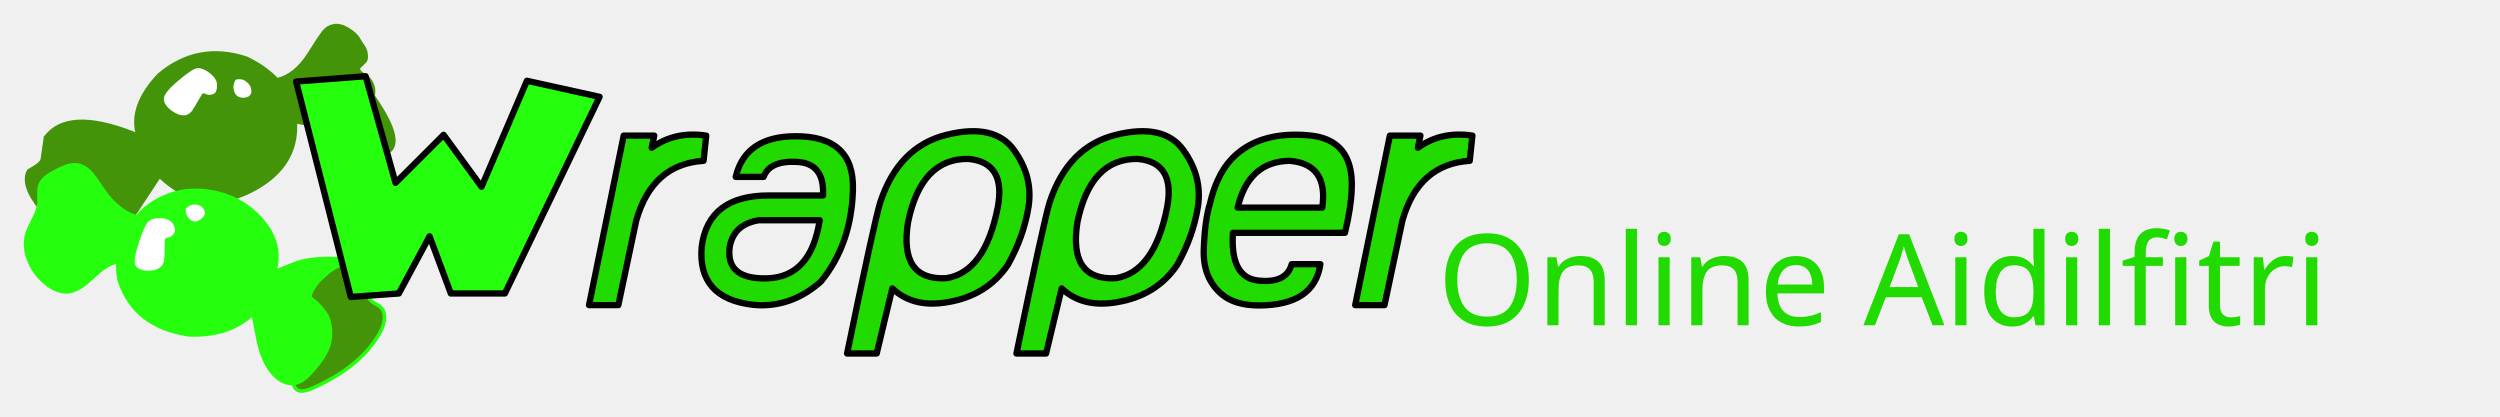
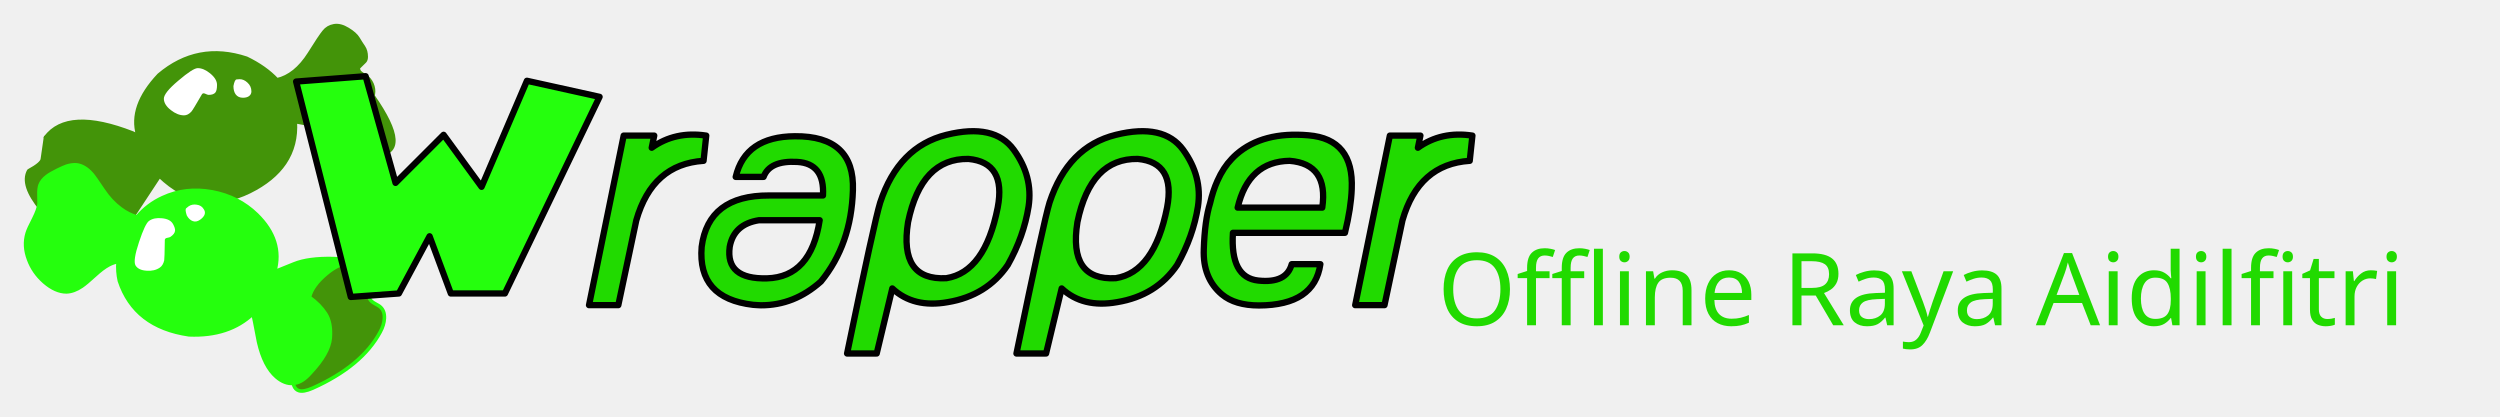
<svg xmlns="http://www.w3.org/2000/svg" width="1050.802" height="175.127" viewBox="0 0 1050.802 175.127" version="1.1" id="svg1906">
  <defs id="defs1910" />
  <g stroke="#439409" stroke-linecap="round" stroke-linejoin="round" stroke-width="1.5" id="g1888">
    <path fill="#439409" d="m 19.121,57.784 -1.3,9 q -0.1,1.95 -5.75,5 -3.3,5.95 5.35,16.4 l 22.45,-10.95 q 2.8,-4.8 2.35,-9.15 l -5.6,2.45 5.6,-2.45 q -0.15,-1.45 -0.65,-2.85 -10.15,-18.65 -22.45,-7.45 z" id="path1882" style="fill:#439409;fill-opacity:1" />
    <path fill="#25ff0d" d="m 116.421,33.534 c -3.267,-3.5 -7.533,-6.517 -12.8,-9.05 -13.667,-4.533 -25.95,-2.183 -36.85,7.05 -8.267,8.767 -11.217,17.183 -8.85,25.25 1.767,0.5 4.25,0.75 7.45,0.75 -3.2,0 -5.683,-0.25 -7.45,-0.75 -0.867,-0.233 -1.567,-0.517 -2.1,-0.85 -18.267,-7.133 -30.5,-6.517 -36.7,1.85 8.2,-7.467 15.683,-4.983 22.45,7.45 0.333,0.933 0.55,1.883 0.65,2.85 0.3,2.9 -0.483,5.95 -2.35,9.15 l 13.05,18.15 14.1,-21.4 3.7,-5.65 -3.7,5.65 c 11.567,11.1 24.183,13.3 37.85,6.6 6.673,-3.296 11.618,-7.331 14.833,-12.104 3.353,-4.978 4.825,-10.76 4.417,-17.346 -0.533,-6.8 -3.1,-12.667 -7.7,-17.6 m -33.3,-4.9 c 1.667,0 3.417,0.75 5.25,2.25 1.9,1.567 2.85,3.167 2.85,4.8 0,1.5 -0.217,2.55 -0.65,3.15 -0.533,0.7 -1.5,1.05 -2.9,1.05 -0.267,0 -0.75,-0.167 -1.45,-0.5 -0.7,-0.367 -1.217,-0.167 -1.55,0.6 -2.4,4.167 -3.817,6.483 -4.25,6.95 -0.967,1.033 -1.983,1.55 -3.05,1.55 -1.833,0 -3.683,-0.733 -5.55,-2.2 -1.9,-1.467 -2.883,-3.033 -2.95,-4.7 -0.067,-1.667 1.967,-4.233 6.1,-7.7 4.1,-3.5 6.817,-5.25 8.15,-5.25 m 15.95,11.05 c -0.633,-0.867 -0.95,-2.033 -0.95,-3.5 0.333,-1.8 0.767,-2.733 1.3,-2.8 0.533,-0.067 0.967,-0.1 1.3,-0.1 1.167,0 2.25,0.467 3.25,1.4 1.133,1 1.7,2.25 1.7,3.75 0,0.833 -0.35,1.5 -1.05,2 -0.633,0.433 -1.467,0.65 -2.5,0.65 -1.333,0 -2.35,-0.467 -3.05,-1.4 m 57.65,0.55 c -0.267,0.8 -0.783,2.1 -1.55,3.9 -0.8,1.8 -1.05,3.317 -0.75,4.55 0.333,1.3 1.567,2.733 3.7,4.3 2.2,1.633 3.517,3.033 3.95,4.2 0.3,0.9 0.317,1.867 0.05,2.9 -0.233,0.967 -0.667,1.867 -1.3,2.7 -0.733,0.867 -1.7,1.65 -2.9,2.35 0.133,-0.033 0.267,-0.05 0.4,-0.05 10.133,-0.533 9.6,-8.817 -1.6,-24.85 m -3.9,-20.45 c -0.767,-1.1 -1.533,-2.3 -2.3,-3.6 -0.767,-1.3 -2.2,-2.583 -4.3,-3.85 -2.1,-1.3 -4.033,-1.8 -5.8,-1.5 -1.767,0.3 -3.183,1.133 -4.25,2.5 -1.1,1.333 -3.167,4.433 -6.2,9.3 -1.9,3 -4,5.433 -6.3,7.3 -2.333,1.867 -4.75,3.067 -7.25,3.6 4.6,4.933 7.167,10.8 7.7,17.6 4.8,0.8 8.2,1.7 10.2,2.7 2,0.967 3.867,2.633 5.6,5 1.733,2.367 3.067,3.767 4,4.2 0.933,0.433 2.567,1.2 4.9,2.3 2.3,1.067 4.233,1.383 5.8,0.95 1.567,-0.467 2.667,-0.85 3.3,-1.15 1.2,-0.7 2.167,-1.483 2.9,-2.35 0.633,-0.833 1.067,-1.733 1.3,-2.7 0.267,-1.033 0.25,-2 -0.05,-2.9 -0.433,-1.167 -1.75,-2.567 -3.95,-4.2 -2.133,-1.567 -3.367,-3 -3.7,-4.3 -0.3,-1.233 -0.05,-2.75 0.75,-4.55 0.767,-1.8 1.283,-3.1 1.55,-3.9 0.1,-0.3 0.167,-0.533 0.2,-0.7 0.233,-1.4 0.05,-2.8 -0.55,-4.2 -0.6,-1.367 -1.5,-2.467 -2.7,-3.3 -1.333,-0.8 -2.167,-1.383 -2.5,-1.75 -0.367,-0.5 -0.567,-1.1 -0.6,-1.8 l 2.75,-2.7 c 0.4,-0.433 0.6,-1.067 0.6,-1.9 0,-1.633 -0.367,-3 -1.1,-4.1 z" id="path1884" style="fill:#439409;fill-opacity:1" />
    <path fill="#ffffff" stroke="none" d="m 98.121,36.184 q 0,2.2 0.95,3.5 1.05,1.4 3.05,1.4 1.55,0 2.5,-0.65 1.05,-0.75 1.05,-2 0,-2.25 -1.7,-3.75 -1.5,-1.4 -3.25,-1.4 -0.5,0 -1.3,0.1 -0.8,0.1 -1.3,2.8 m -9.75,-5.3 q -2.75,-2.25 -5.25,-2.25 -2,0 -8.15,5.25 -6.2,5.2 -6.1,7.7 0.1,2.5 2.95,4.7 2.8,2.2 5.55,2.2 1.6,0 3.05,-1.55 0.65,-0.7 4.25,-6.95 0.5,-1.15 1.55,-0.6 1.05,0.5 1.45,0.5 2.1,0 2.9,-1.05 0.65,-0.9 0.65,-3.15 0,-2.45 -2.85,-4.8 z" id="path1886" />
  </g>
  <g stroke="#25ff0d" stroke-linecap="round" stroke-linejoin="round" stroke-width="1.5" id="g1896">
    <path fill="#25ff0d" d="m 53.321,97.534 q -3.3,6.2 -3.7,12.45 -0.35,4 0.55,8.05 6.4,19.4 29.3,22.7 16.75,0.7 26.85,-8.85 -0.65,-2.65 -1.4,-4.6 0.75,1.95 1.4,4.6 0.4,1.6 0.75,3.5 0.55,2.75 1.6,8.3 2.35,10.3 7.5,14.75 3.55,3.05 7.15,2.7 l 0.6,-0.1 q 3.2,-0.4 6.65,-4.35 7.7,-8.2 8.25,-14.6 0.5,-6.45 -1.95,-10.25 -2.45,-3.8 -6.8,-6.9 1.2,-4.95 7.15,-9.9 5.2,-4.35 9.6,-4.5 -0.95,-1.75 -6.6,-1.85 -10.6,-0.25 -16.7,2.25 -5.25,2.15 -8.05,3.25 -0.45,0.2 -0.85,0.35 -2.85,1 -6.3,0.65 3.45,0.35 6.3,-0.65 0.4,-0.15 0.85,-0.35 3.65,-13.05 -7.55,-24 -7.75,-7.5 -18.75,-9.55 -11.15,-2.05 -20.75,2.4 -6.35,2.9 -10.8,8.15 -2.45,2.85 -4.3,6.35 m 3.65,14.05 q -1.15,-2 1.45,-9.8 2.6,-7.85 4.25,-8.95 2.05,-1.45 5.35,-1.1 3.45,0.3 4.65,2.35 1.05,1.85 0.9,2.95 -0.15,1.3 -1.9,2.5 -0.3,0.25 -1.45,0.45 -1.1,0.15 -0.95,1.35 -0.1,7.2 -0.25,8.1 -0.5,2.15 -1.85,3.05 -2.25,1.55 -5.55,1.3 -3.4,-0.2 -4.65,-2.2 m 25.7,-25.55 q 2.1,0.25 3.1,2.1 0.65,1.05 0.15,2.25 -0.55,1.1 -1.85,2 -1.6,1.1 -3.05,0.55 -1.5,-0.55 -2.5,-2.35 -0.85,-2.55 -0.25,-3.05 0.65,-0.55 1.05,-0.85 1.45,-0.95 3.35,-0.65 m 29.7,44.5 7.7,6.15 -7.7,-6.15 m -80.2,-61.25 q -1.9,-0.15 -4.15,0.55 -1.4,0.5 -3.85,1.7 -3.05,1.5 -4.4,2.55 -2.2,1.65 -2.95,3.7 -0.5,1.45 -0.45,3.9 0.1,3.3 0.05,4 -0.3,2.4 -2.2,6.2 -2.3,4.4 -2.8,6.15 -1.6,5.25 0.6,11.05 2,5.45 6.55,9.45 4.8,4.15 9.35,4.15 3.15,-0.1 6.45,-2.35 1.85,-1.25 5.55,-4.65 3.25,-3 5.8,-4.35 2,-1.05 3.9,-1.35 0.4,-6.25 3.7,-12.45 1.85,-3.5 4.3,-6.35 -3.55,-0.95 -6.9,-3.45 -4.15,-3.05 -7.4,-7.95 -3.6,-5.4 -4.7,-6.65 -3.05,-3.45 -6.45,-3.85 m 10.7,32.75 q 3.15,0.05 5.2,0.25 -2.05,-0.2 -5.2,-0.25 -3.15,-0.05 -4.2,0 1.05,-0.05 4.2,0 z" id="path1890" style="fill:#25ff0d;fill-opacity:1" />
    <path fill="#439409" d="m 153.921,115.184 q -0.95,-1.85 -4.55,-3.45 -1.45,-0.65 -2.55,-1.2 -4.4,0.15 -9.6,4.5 -5.95,4.95 -7.15,9.9 4.35,3.1 6.8,6.9 2.45,3.8 1.95,10.25 -0.55,6.4 -8.25,14.6 -3.45,3.95 -6.65,4.35 l -0.6,0.1 q 0,0.45 0.2,0.95 0.6,1.6 2.05,2.1 1.95,0.65 5.75,-1 20.8,-9.3 28.5,-23.65 1.6,-2.9 1.75,-5.75 0.15,-3.35 -2,-5 -0.45,-0.35 -1.75,-1.05 -1.2,-0.65 -1.75,-1.2 -1.55,-1.5 -1.45,-5.4 0.15,-4.4 -0.7,-5.95 z" id="path1892" style="fill:#439409;fill-opacity:1" />
    <path fill="#ffffff" stroke="none" d="m 85.771,88.134 q -1,-1.85 -3.1,-2.1 -1.9,-0.3 -3.35,0.65 -0.4,0.3 -1.05,0.85 -0.6,0.5 0.25,3.05 1,1.8 2.5,2.35 1.45,0.55 3.05,-0.55 1.3,-0.9 1.85,-2 0.5,-1.2 -0.15,-2.25 m -27.35,13.65 q -2.6,7.8 -1.45,9.8 1.25,2 4.65,2.2 3.3,0.25 5.55,-1.3 1.35,-0.9 1.85,-3.05 0.15,-0.9 0.25,-8.1 -0.15,-1.2 0.95,-1.35 1.15,-0.2 1.45,-0.45 1.75,-1.2 1.9,-2.5 0.15,-1.1 -0.9,-2.95 -1.2,-2.05 -4.65,-2.35 -3.3,-0.35 -5.35,1.1 -1.65,1.1 -4.25,8.95 z" id="path1894" style="fill:#ffffff;fill-opacity:1" />
  </g>
-   <text x="604.203" y="136.716" fill="#21da00" stroke-width="1.301" font-family="'Trebuchet MS'" font-size="62.435px" id="text1898" style="font-size:53.333px">Online Aidilfitri</text>
+   <text x="604.203" y="136.716" fill="#21da00" stroke-width="1.301" font-family="'Trebuchet MS'" font-size="62.435px" id="text1898" style="font-size:42.333px">Offline Raya Aidilfitri</text>
  <g stroke="#000000" stroke-linecap="round" stroke-linejoin="round" stroke-width="2" transform="matrix(1.32445,0,0,1.32445,-96.8482,-53.9889)" id="g1904">
    <path fill="#25ff0d" d="m 240.35,66.4 -14.4,33.65 -12.05,-16.5 -15.25,15.25 -9.5,-33.85 -22.05,1.7 17.35,68.35 15.25,-1.1 9.75,-18.15 6.75,18.15 h 17.15 L 263.4,71.5 Z" id="path1900" style="fill:#25ff0d;fill-opacity:1" />
    <path fill="#21da00" d="m 296.4,91.8 0.85,-8 q -9.85,-1.5 -17.3,3.85 l 0.8,-3.85 h -9.7 l -11,53.8 h 9.3 l 5.7,-26.9 q 5.1,-17.85 21.35,-18.9 m 37.25,38.3 q 9.65,-11.8 10.15,-28.95 0.6,-17.3 -18.4,-17.15 -15.75,0.1 -18.8,12.9 h 8.85 q 1.95,-5.25 10.7,-4.75 8.7,0.5 8.15,10.65 h -17.15 q -19.25,-0.05 -21.35,16.3 -1.35,16.35 16.3,18.4 0.75,0.05 1.45,0.1 0.55,0 1.05,0.05 10.55,0.05 19.05,-7.55 m -17.1,-1 q -13.25,0.35 -11.85,-10 1.3,-7.2 9.3,-8.45 h 19.25 q -2.75,18.05 -16.7,18.45 m 83,-22.8 q 1.45,-9.55 -4.7,-18 -6.2,-8.5 -21.35,-4.75 -15.2,3.75 -21.05,21.5 -1.8,5.8 -10.5,47.9 h 9.4 l 4.95,-20.65 q 6.75,6.3 17.6,4.35 12.4,-2.05 19.05,-11.8 5.1,-9.05 6.6,-18.55 m -19.1,-15.1 q 12.05,1.1 9.3,15.45 -4.05,20.45 -16.3,22.4 -15.1,0.8 -12.15,-17.8 4.2,-20.3 19.15,-20.05 m 68.15,-2.9 q -6.2,-8.5 -21.35,-4.75 -15.2,3.75 -21.05,21.5 -1.8,5.8 -10.5,47.9 h 9.4 l 4.95,-20.65 q 6.75,6.3 17.6,4.35 12.4,-2.05 19.05,-11.8 5.1,-9.05 6.6,-18.55 1.45,-9.55 -4.7,-18 m -33.55,22.95 q 4.2,-20.3 19.15,-20.05 12.05,1.1 9.3,15.45 -4.05,20.45 -16.3,22.4 -15.1,0.8 -12.15,-17.8 m 84.9,3.4 q 1.95,-8 2.15,-13.9 0.7,-15.85 -13.75,-17.05 -14.45,-1.25 -22.8,6 -0.8,0.7 -1.5,1.45 -2.7,2.8 -4.55,6.95 -1.45,3.2 -2.35,7.15 -1.7,5.45 -2,14.65 -0.35,9.15 5.75,14.3 4.2,3.5 11.75,3.5 17.6,-0.05 19.5,-13.1 h -9.1 q -1.65,6.15 -10.6,5.2 -8.95,-0.95 -8.05,-15.15 h 35.55 m -34.05,-8 Q 469.35,92 482.4,91.8 q 12.35,1 10.35,14.85 H 465.9 m 73.65,-14.85 0.85,-8 q -9.85,-1.5 -17.3,3.85 l 0.8,-3.85 h -9.7 l -11,53.8 h 9.3 l 5.7,-26.9 q 5.1,-17.85 21.35,-18.9 z" id="path1902" style="fill:#21da00;fill-opacity:1" />
  </g>
</svg>
